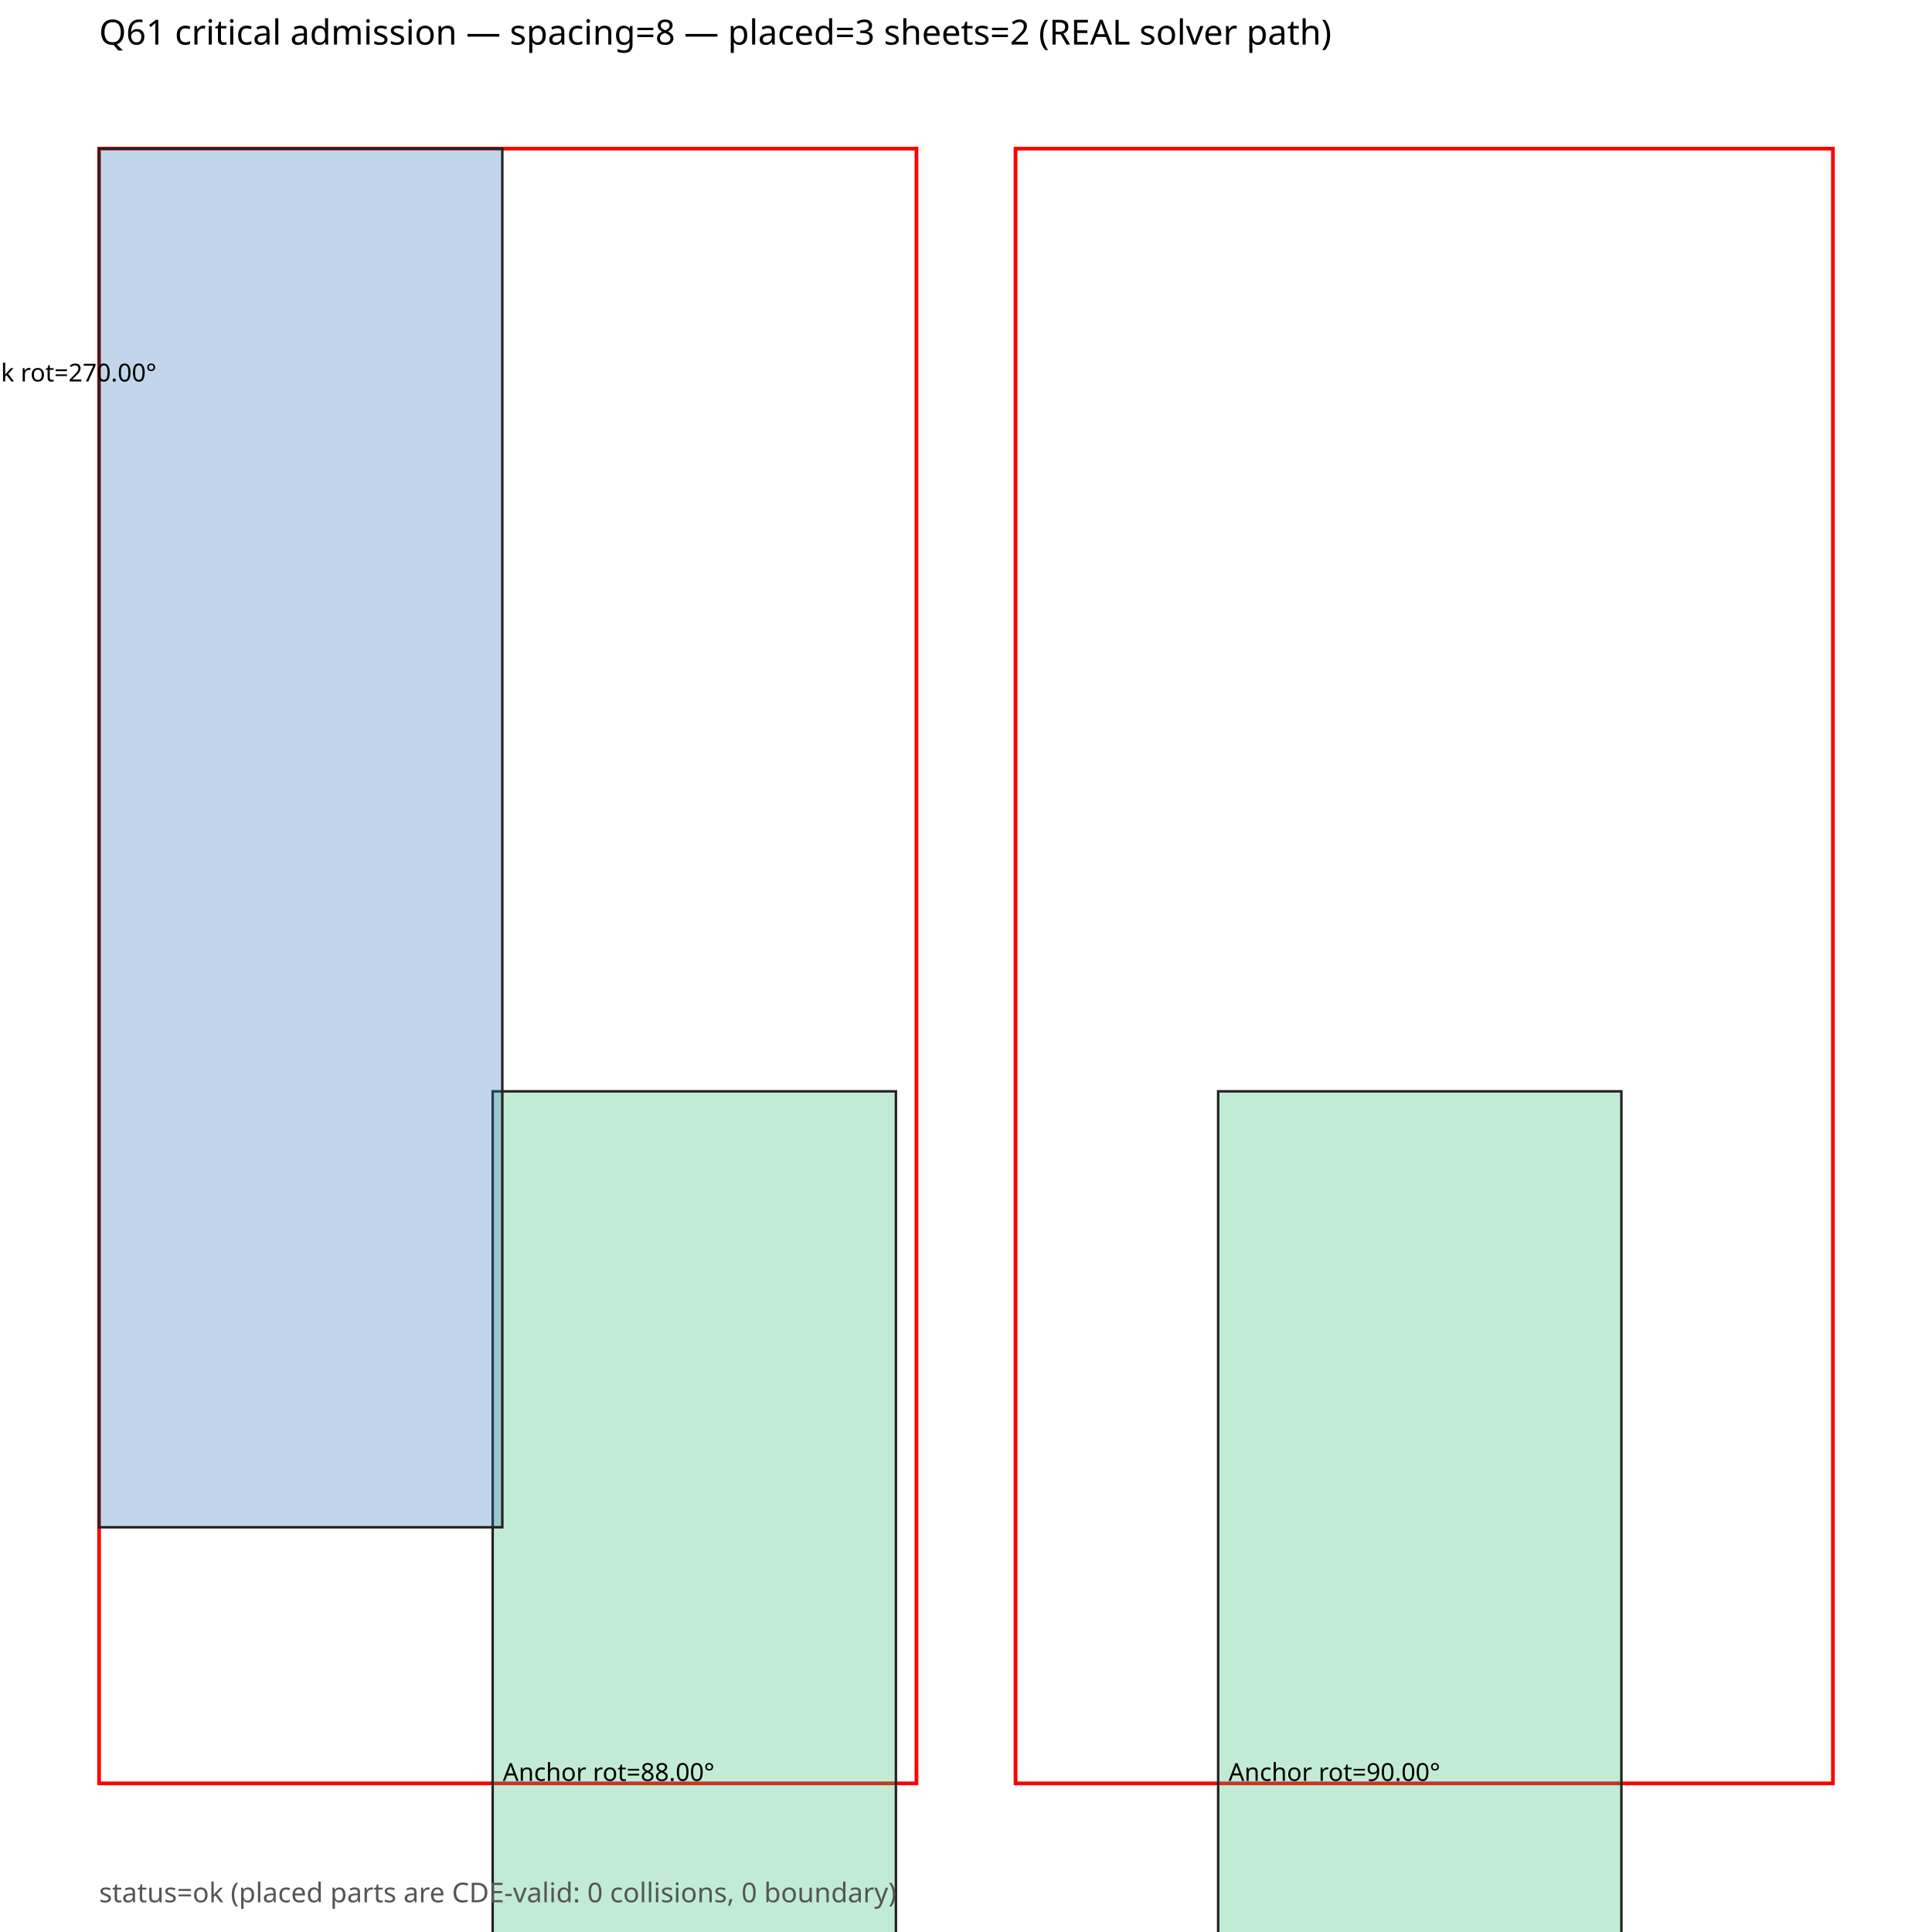
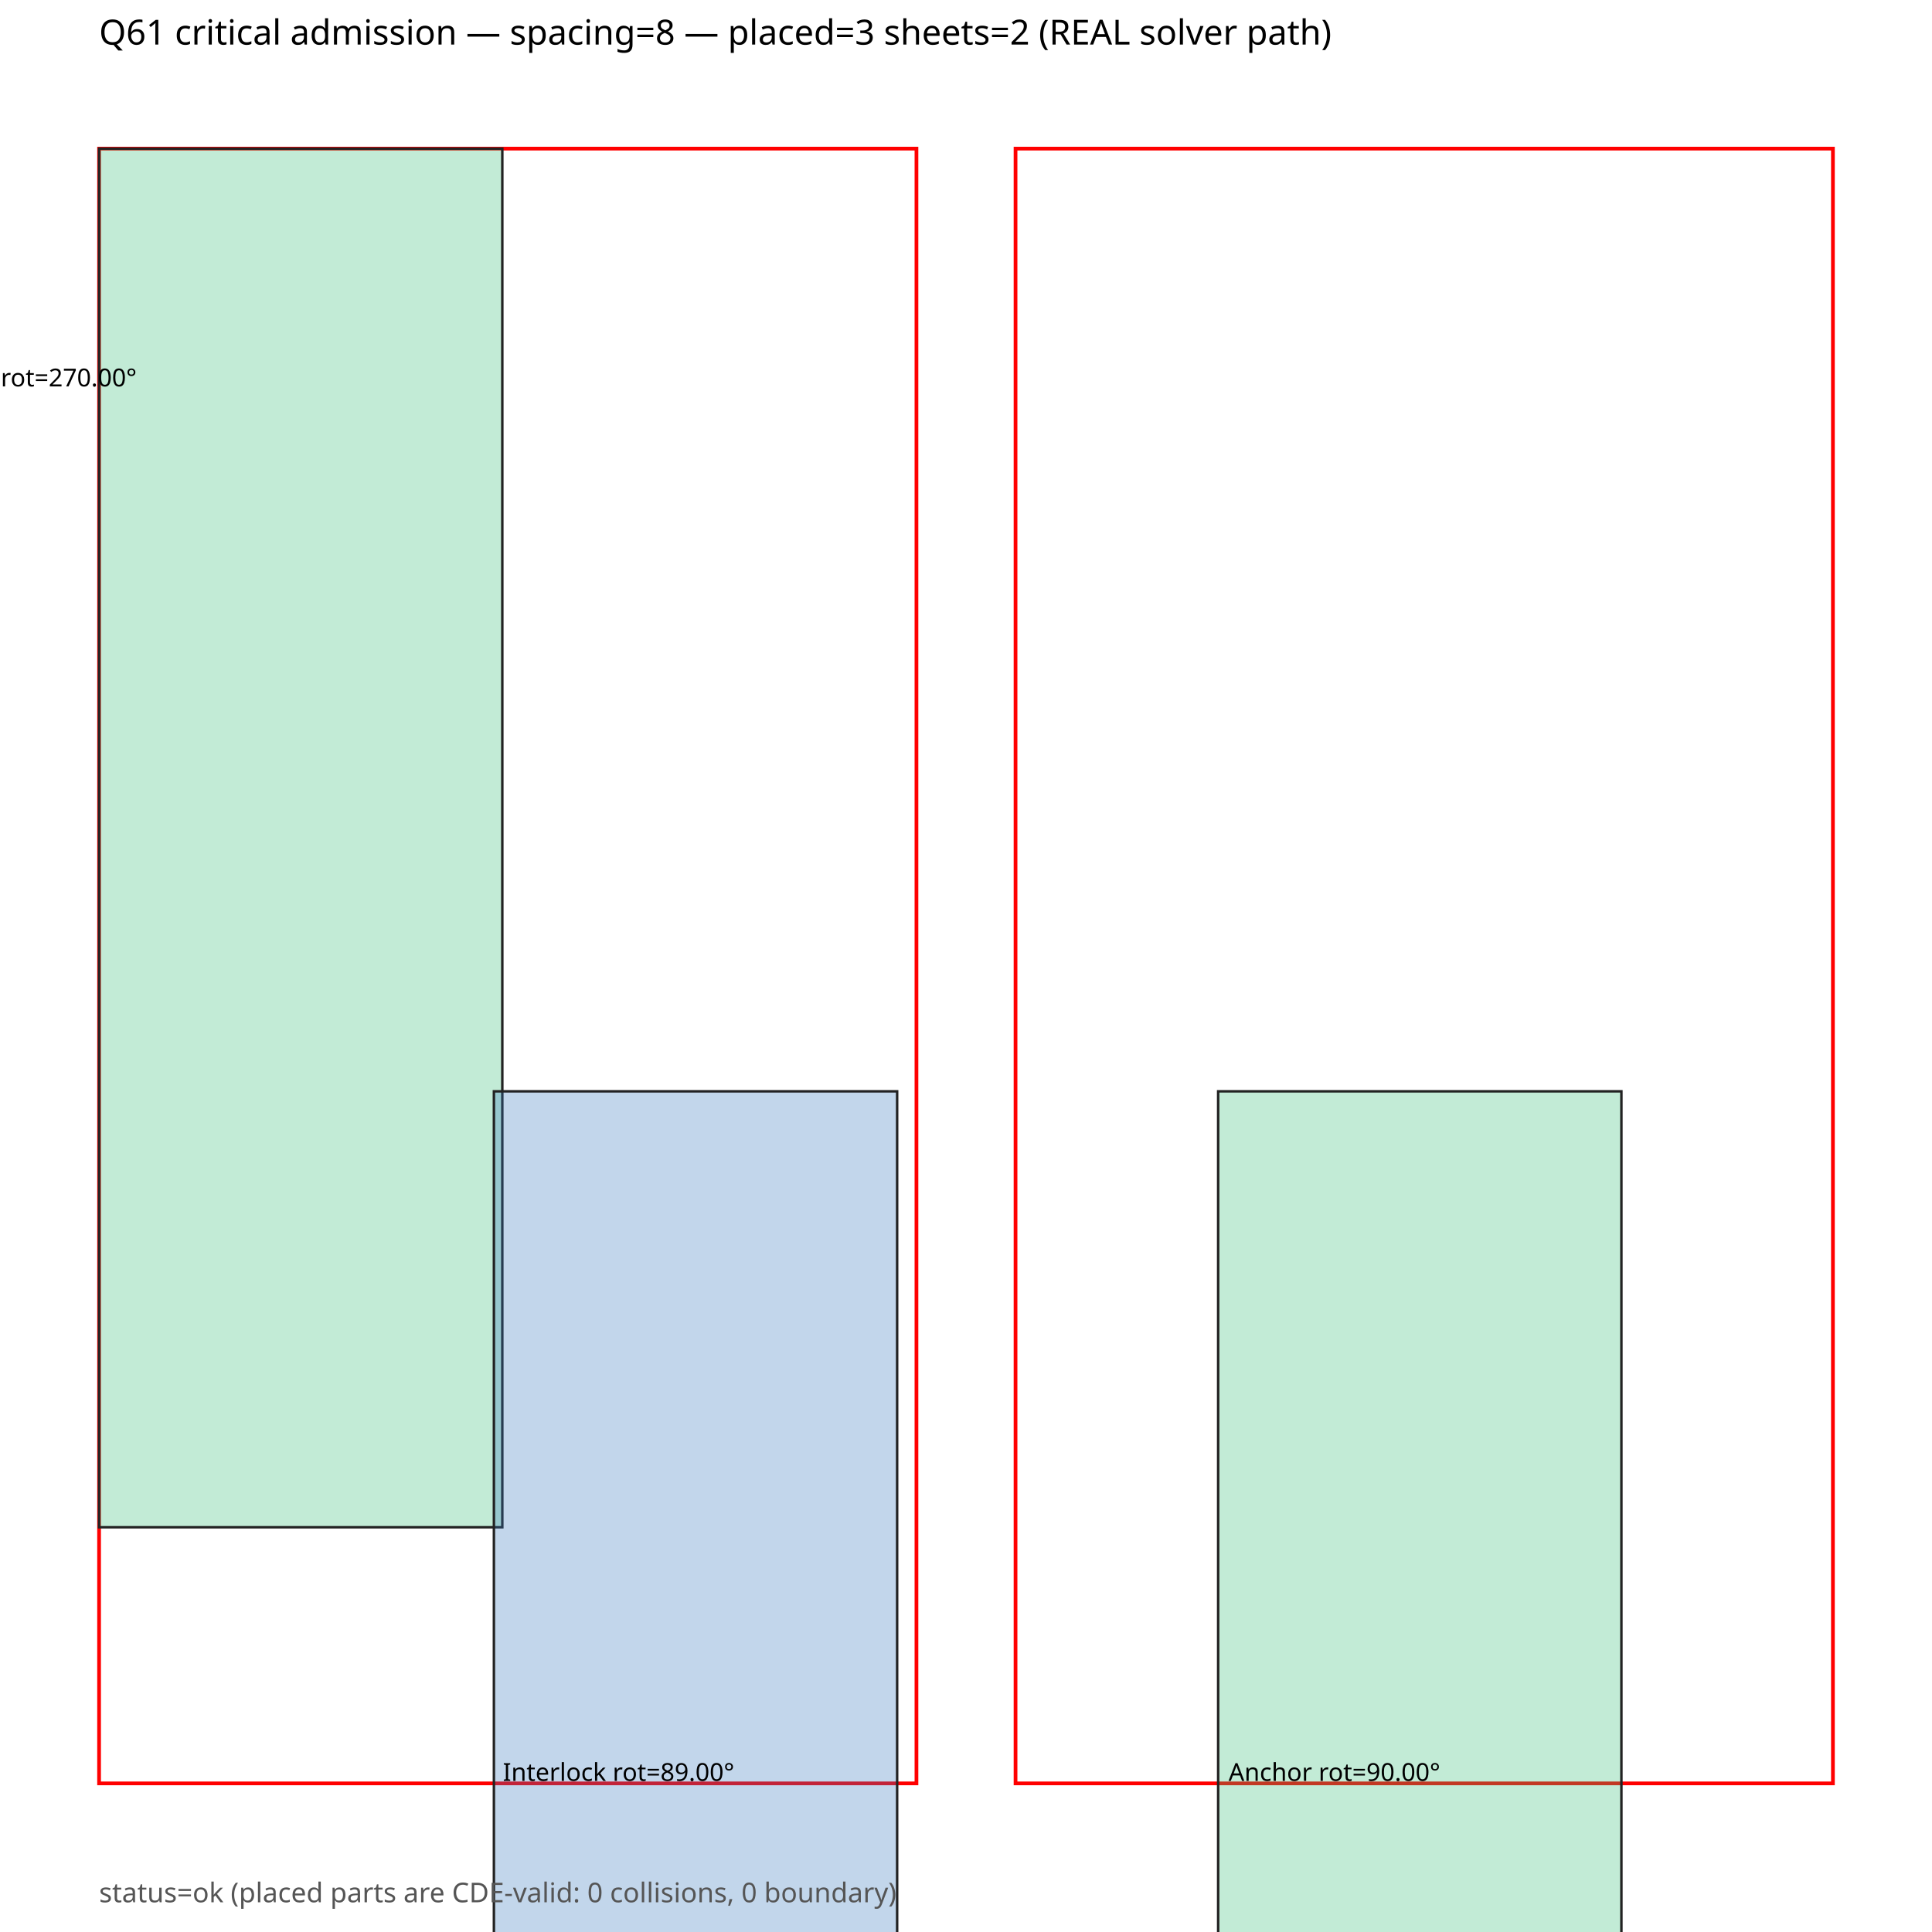
<svg xmlns="http://www.w3.org/2000/svg" width="780" height="780" font-family="sans-serif">
  <text x="40" y="18" font-size="14">Q61 critical admission — spacing=8 — placed=3 sheets=2 (REAL solver path)</text>
  <rect x="40.0" y="60.0" width="330.0" height="660.0" fill="none" stroke="red" stroke-width="1.5" />
  <rect x="410.0" y="60.0" width="330.0" height="660.0" fill="none" stroke="red" stroke-width="1.5" />
-   <rect x="198.9" y="440.6" width="162.8" height="556.6" fill="#3b7" fill-opacity="0.3" stroke="#222" />
-   <text x="203" y="719" font-size="10">Anchor rot=88.00°</text>
-   <rect x="40.0" y="60.0" width="162.8" height="556.6" fill="#37b" fill-opacity="0.3" stroke="#222" />
-   <text x="-36" y="154" font-size="10">Interlock rot=270.00°</text>
+   <rect x="40.0" y="60.0" width="162.8" height="556.6" fill="#3b7" fill-opacity="0.3" stroke="#222" />
+   <text x="-36" y="156" font-size="10">Anchor rot=270.00°</text>
+   <rect x="199.4" y="440.6" width="162.8" height="556.6" fill="#37b" fill-opacity="0.3" stroke="#222" />
+   <text x="203" y="719" font-size="10">Interlock rot=89.00°</text>
  <rect x="491.8" y="440.6" width="162.8" height="556.6" fill="#3b7" fill-opacity="0.3" stroke="#222" />
  <text x="496" y="719" font-size="10">Anchor rot=90.00°</text>
  <text x="40" y="768" font-size="11" fill="#555">status=ok (placed parts are CDE-valid: 0 collisions, 0 boundary)</text>
</svg>
